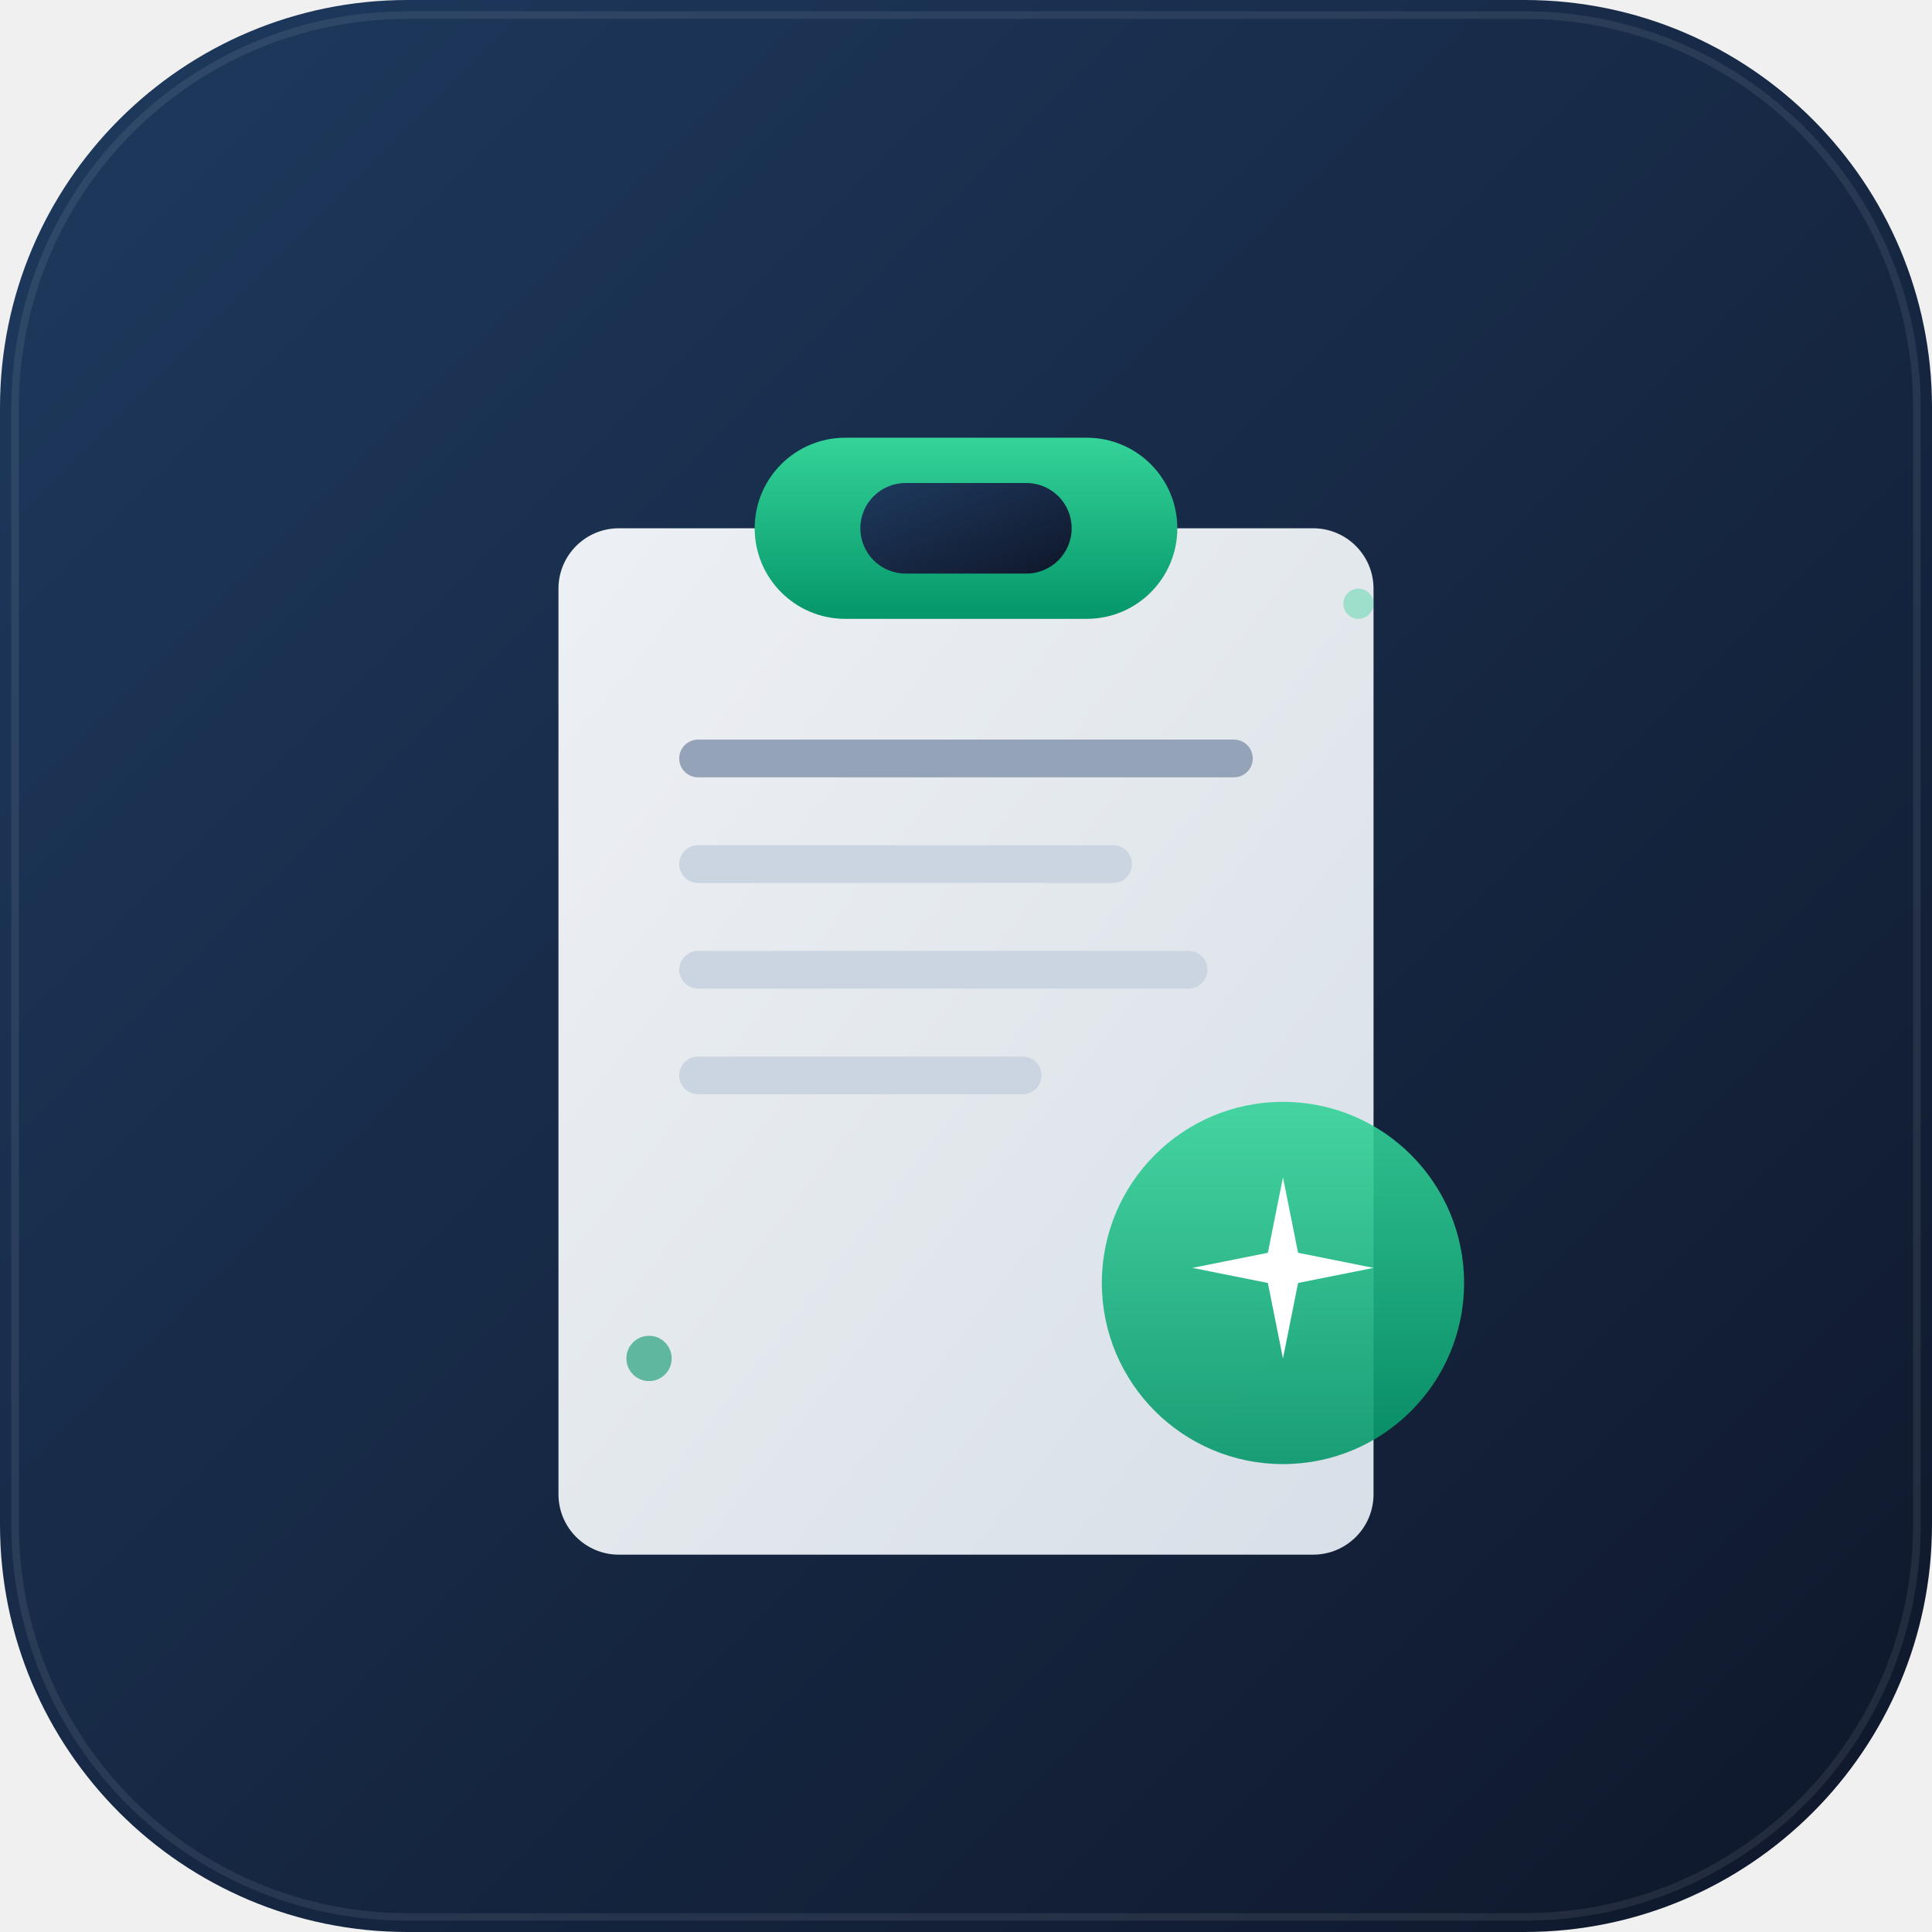
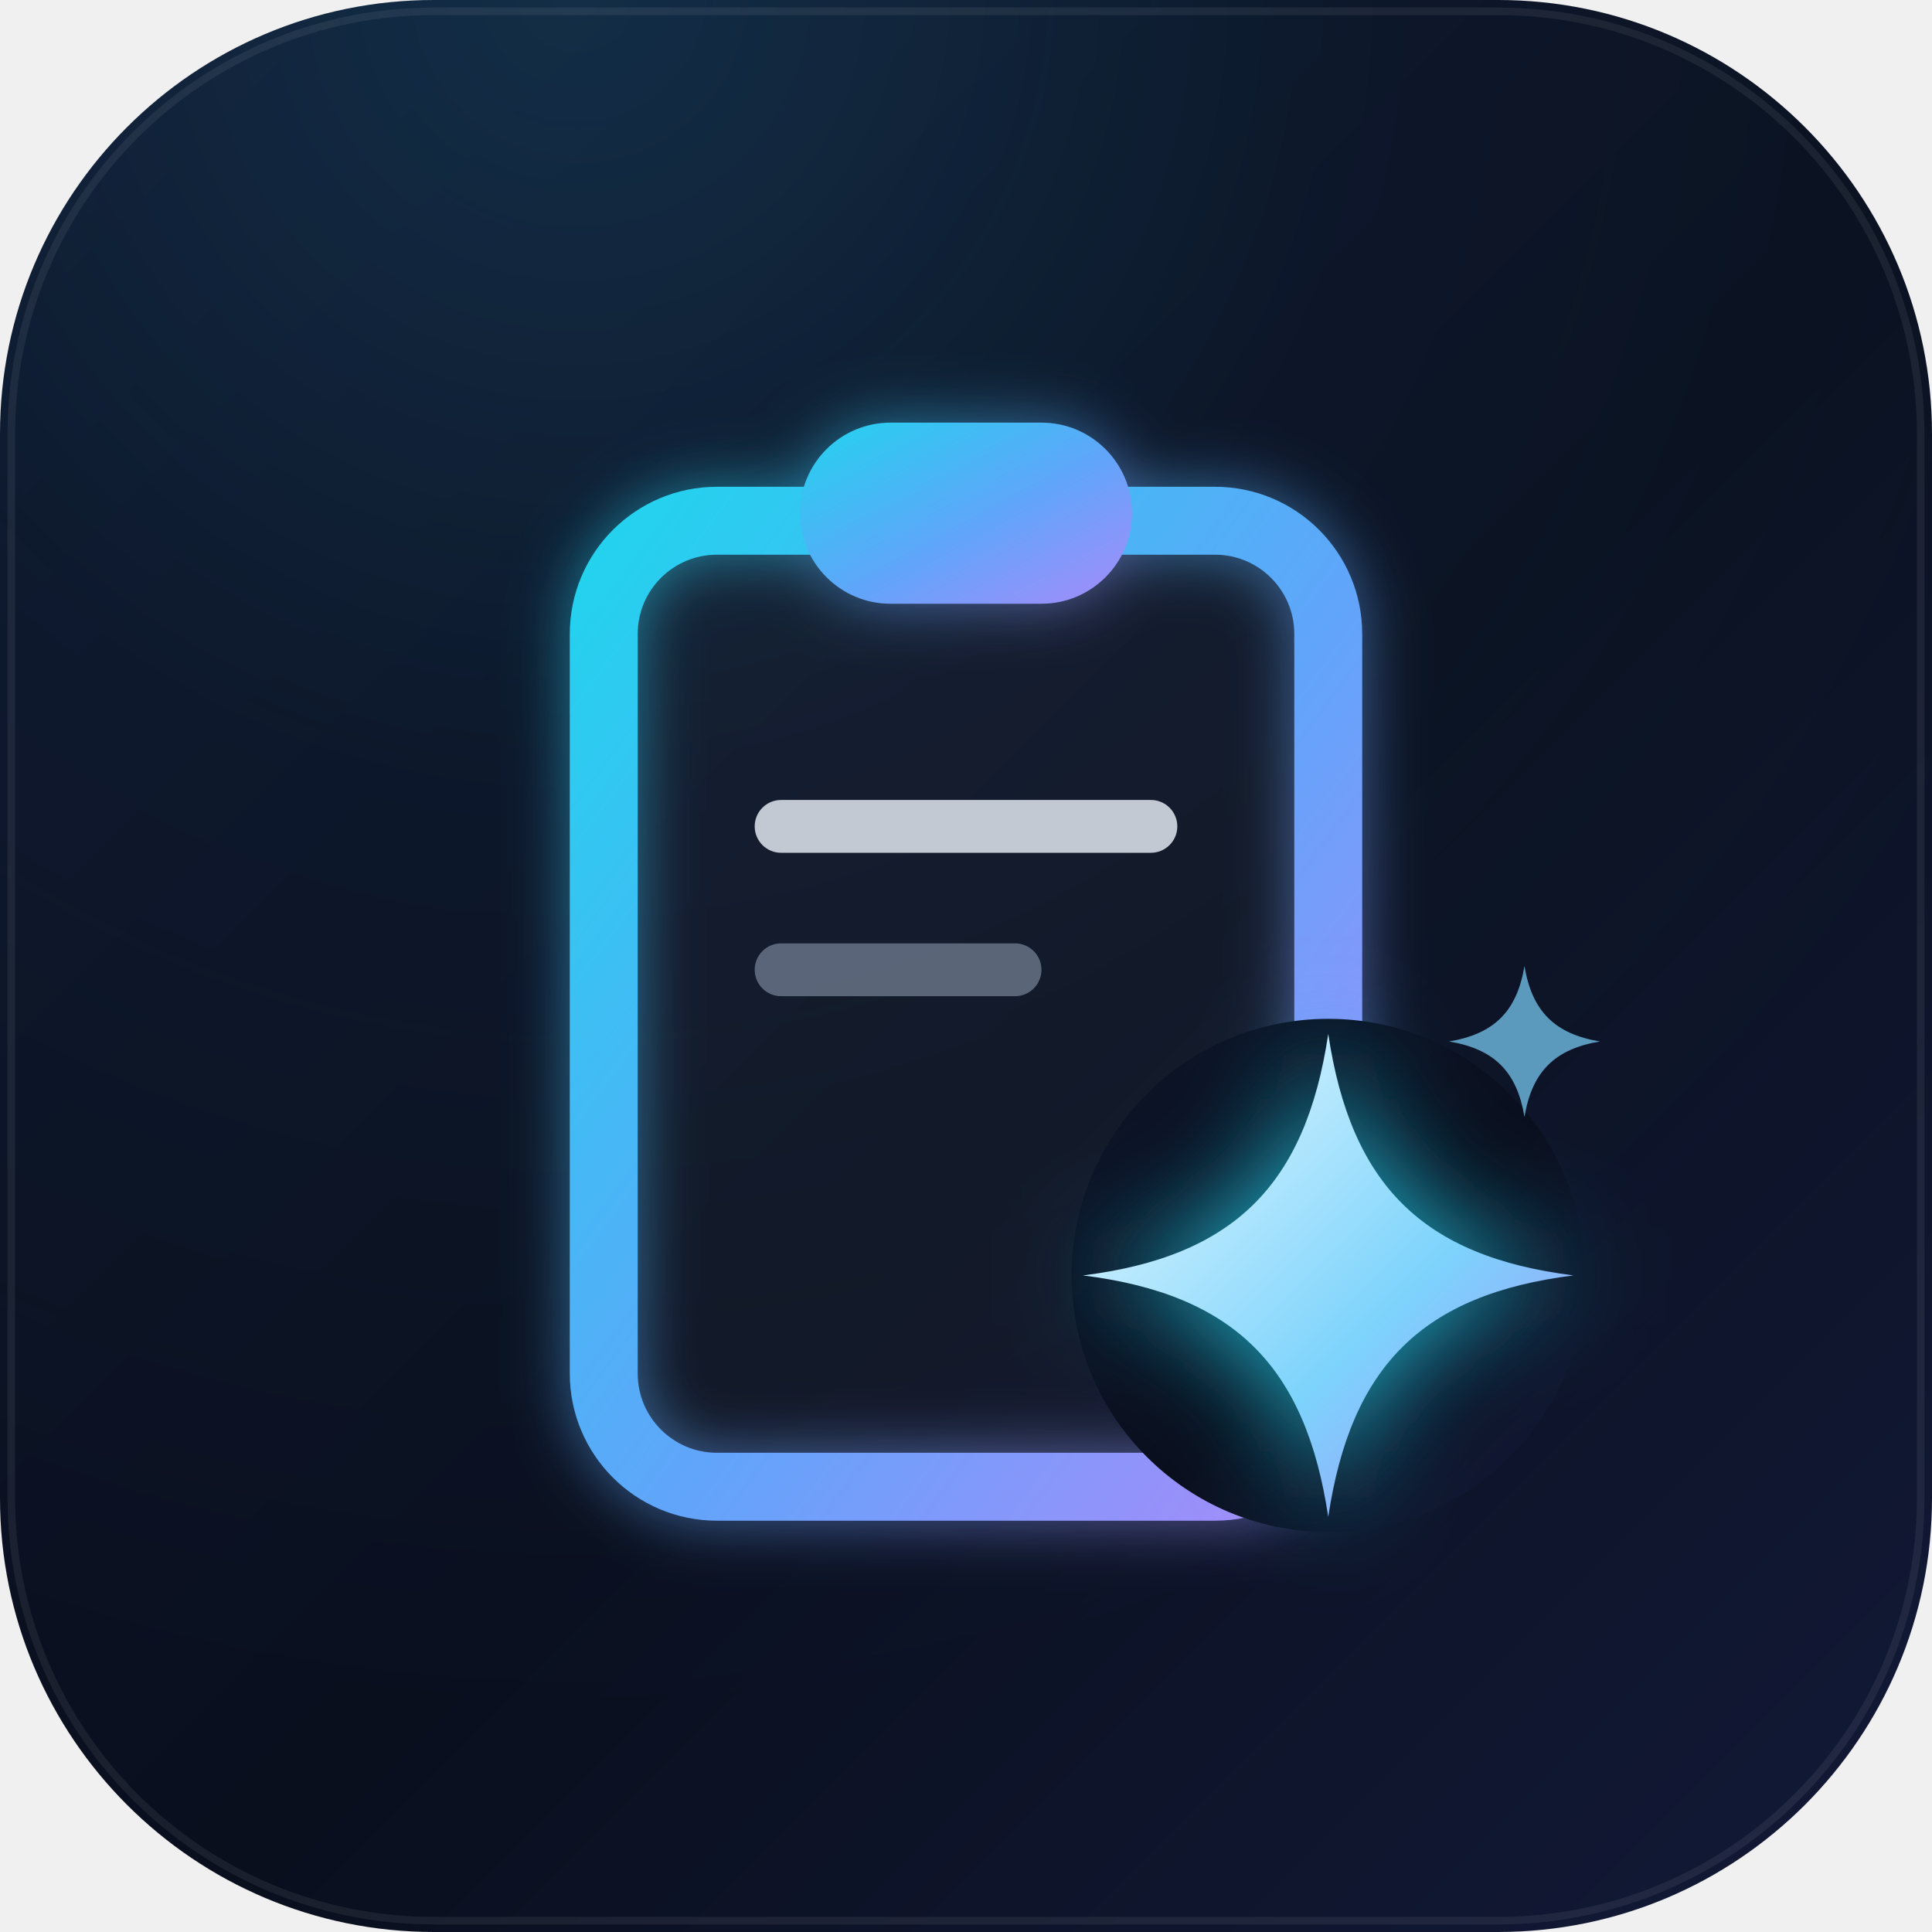
<svg xmlns="http://www.w3.org/2000/svg" viewBox="0 0 512 512">
  <defs>
    <linearGradient id="bg" x1="0%" y1="0%" x2="100%" y2="100%">
-       <stop offset="0%" style="stop-color:#1E3A5F" />
-       <stop offset="100%" style="stop-color:#0F172A" />
+       <stop offset="0%" stop-color="#0D1428" />
+       <stop offset="55%" stop-color="#0A0F1E" />
+       <stop offset="100%" stop-color="#131A38" />
    </linearGradient>
-     <linearGradient id="clip" x1="0%" y1="0%" x2="0%" y2="100%">
-       <stop offset="0%" style="stop-color:#34D399" />
-       <stop offset="100%" style="stop-color:#059669" />
+     <radialGradient id="ambient" cx="30%" cy="0%" r="90%">
+       <stop offset="0%" stop-color="#38BDF8" stop-opacity="0.16" />
+       <stop offset="45%" stop-color="#38BDF8" stop-opacity="0.04" />
+       <stop offset="100%" stop-color="#38BDF8" stop-opacity="0" />
+     </radialGradient>
+     <linearGradient id="neon" x1="0%" y1="0%" x2="100%" y2="100%">
+       <stop offset="0%" stop-color="#22D3EE" />
+       <stop offset="55%" stop-color="#60A5FA" />
+       <stop offset="100%" stop-color="#A78BFA" />
    </linearGradient>
-     <linearGradient id="paper" x1="0%" y1="0%" x2="100%" y2="100%">
-       <stop offset="0%" style="stop-color:#F8FAFC" />
-       <stop offset="100%" style="stop-color:#E2E8F0" />
+     <linearGradient id="spark" x1="0%" y1="0%" x2="100%" y2="100%">
+       <stop offset="0%" stop-color="#F0FDFF" />
+       <stop offset="60%" stop-color="#7DD3FC" />
+       <stop offset="100%" stop-color="#A78BFA" />
    </linearGradient>
+     <filter id="glow" x="-60%" y="-60%" width="220%" height="220%">
+       <feGaussianBlur stdDeviation="14" />
+     </filter>
+     <filter id="softGlow" x="-40%" y="-40%" width="180%" height="180%">
+       <feGaussianBlur stdDeviation="8" />
+     </filter>
  </defs>
-   <rect width="512" height="512" rx="108" fill="url(#bg)" />
-   <rect x="4" y="4" width="504" height="504" rx="104" fill="none" stroke="rgba(255,255,255,0.08)" stroke-width="2" />
-   <rect x="148" y="140" width="216" height="272" rx="16" fill="url(#paper)" opacity="0.95" />
-   <rect x="200" y="116" width="112" height="48" rx="24" fill="url(#clip)" />
-   <rect x="228" y="128" width="56" height="24" rx="12" fill="url(#bg)" />
-   <rect x="180" y="196" width="152" height="10" rx="5" fill="#94A3B8" />
-   <rect x="180" y="224" width="120" height="10" rx="5" fill="#CBD5E1" />
-   <rect x="180" y="252" width="140" height="10" rx="5" fill="#CBD5E1" />
-   <rect x="180" y="280" width="96" height="10" rx="5" fill="#CBD5E1" />
-   <circle cx="340" cy="340" r="48" fill="url(#clip)" opacity="0.9" />
-   <path d="M340 312 L344 332 L364 336 L344 340 L340 360 L336 340 L316 336 L336 332 Z" fill="white" />
-   <circle cx="172" cy="360" r="6" fill="#059669" opacity="0.6" />
-   <circle cx="360" cy="160" r="4" fill="#34D399" opacity="0.4" />
+   <rect width="512" height="512" rx="115" fill="url(#bg)" />
+   <rect width="512" height="512" rx="115" fill="url(#ambient)" />
+   <rect x="3" y="3" width="506" height="506" rx="112" fill="none" stroke="rgba(255,255,255,0.07)" stroke-width="2" />
+   <g filter="url(#softGlow)" opacity="0.55">
+     <rect x="160" y="138" width="192" height="256" rx="30" fill="none" stroke="url(#neon)" stroke-width="18" />
+     <rect x="212" y="112" width="88" height="48" rx="24" fill="url(#neon)" />
+   </g>
+   <rect x="160" y="138" width="192" height="256" rx="30" fill="rgba(255,255,255,0.03)" stroke="url(#neon)" stroke-width="18" />
+   <rect x="212" y="112" width="88" height="48" rx="24" fill="url(#neon)" />
+   <rect x="200" y="212" width="112" height="14" rx="7" fill="#E2E8F0" opacity="0.85" />
+   <rect x="200" y="250" width="76" height="14" rx="7" fill="#94A3B8" opacity="0.55" />
+   <circle cx="352" cy="338" r="68" fill="url(#bg)" />
+   <path d="M352 270 C358 312 378 332 420 338 C378 344 358 364 352 406 C346 364 326 344 284 338 C326 332 346 312 352 270 Z" fill="#22D3EE" opacity="0.8" filter="url(#glow)" />
+   <path d="M352 274 C358 314 377 333 417 338 C377 343 358 362 352 402 C346 362 327 343 287 338 C327 333 346 314 352 274 Z" fill="url(#spark)" />
+   <path d="M404 256 C406 268 412 274 424 276 C412 278 406 284 404 296 C402 284 396 278 384 276 C396 274 402 268 404 256 Z" fill="#7DD3FC" opacity="0.7" />
</svg>
